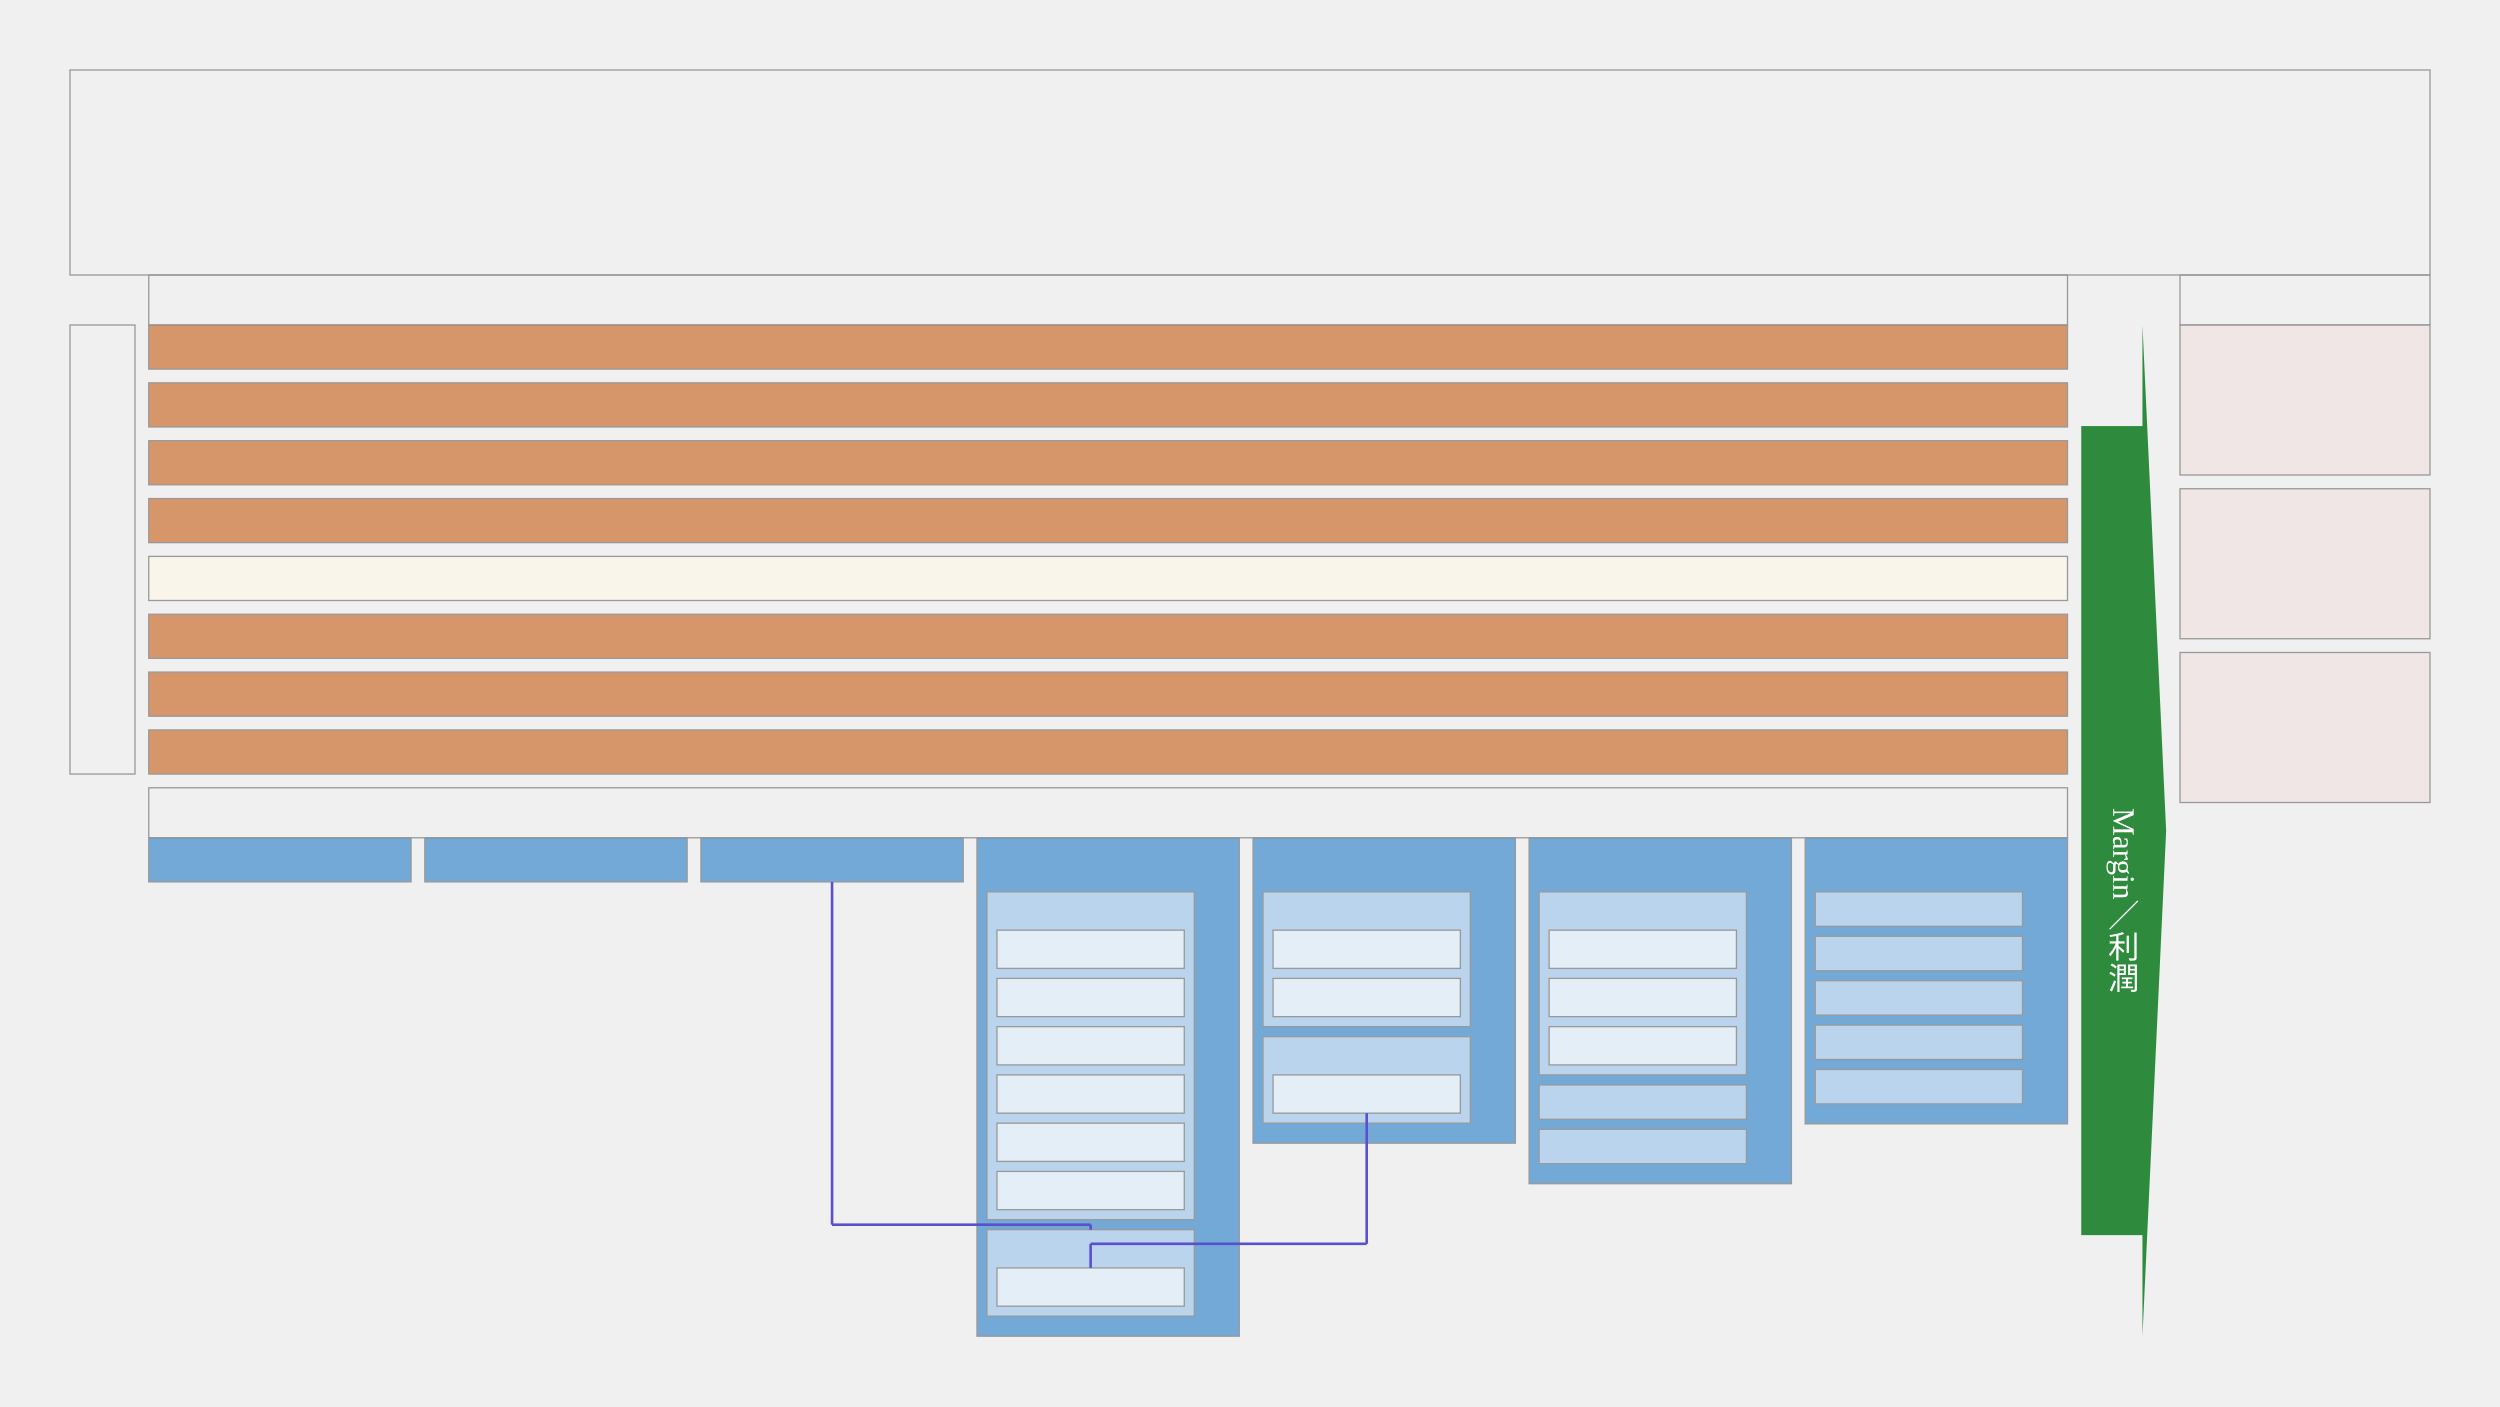
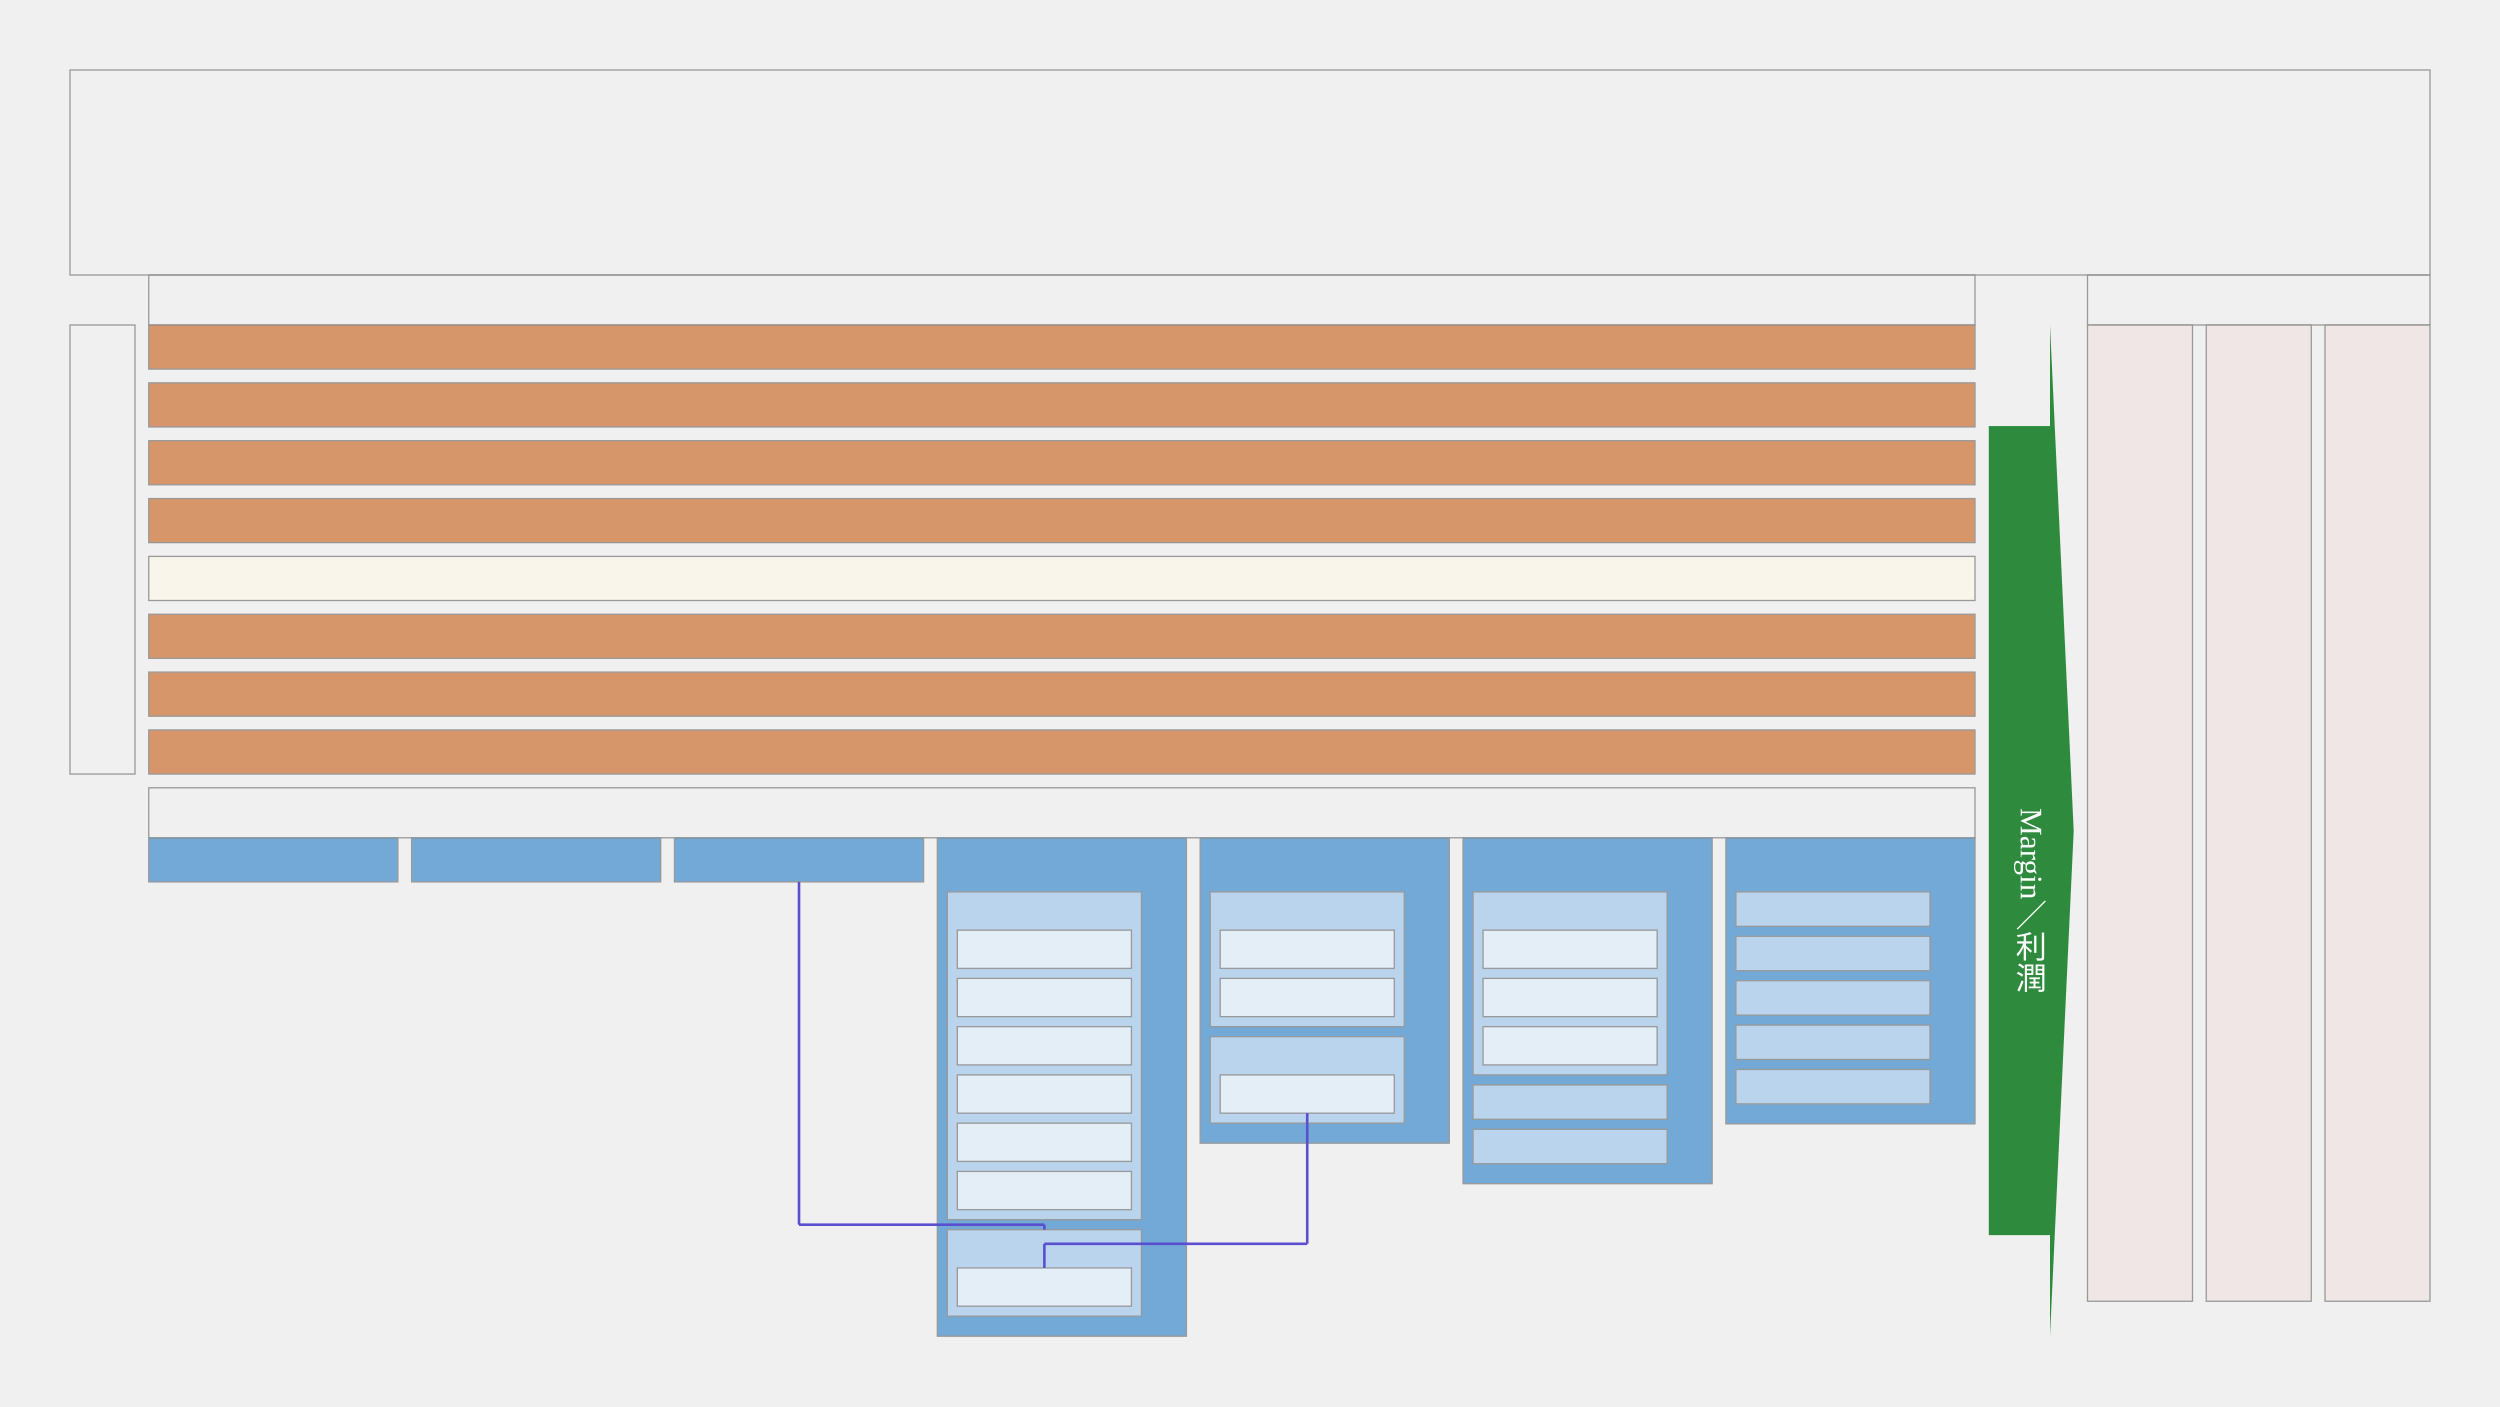
<svg xmlns="http://www.w3.org/2000/svg" width="960" height="540" style="background:#fff;border:1px solid #ccc">
  <rect x="26.88" y="26.88" width="906.24" height="78.72" fill="none" fill-opacity=".6" stroke="#999" stroke-width=".5" />
-   <rect x="57.12" y="105.6" width="736.8" height="19.2" fill="none" fill-opacity=".6" stroke="#999" stroke-width=".5" />
-   <rect x="57.12" y="124.8" width="736.8" height="16.934" fill="#C55A11" fill-opacity=".6" stroke="#999" stroke-width=".5" />
-   <rect x="57.12" y="147.014" width="736.8" height="16.934" fill="#C55A11" fill-opacity=".6" stroke="#999" stroke-width=".5" />
-   <rect x="57.12" y="169.228" width="736.8" height="16.934" fill="#C55A11" fill-opacity=".6" stroke="#999" stroke-width=".5" />
-   <rect x="57.12" y="191.442" width="736.8" height="16.934" fill="#C55A11" fill-opacity=".6" stroke="#999" stroke-width=".5" />
-   <rect x="57.12" y="213.656" width="736.8" height="16.934" fill="#FFF8E8" fill-opacity=".6" stroke="#999" stroke-width=".5" />
-   <rect x="57.12" y="235.87" width="736.8" height="16.934" fill="#C55A11" fill-opacity=".6" stroke="#999" stroke-width=".5" />
-   <rect x="57.12" y="258.084" width="736.8" height="16.934" fill="#C55A11" fill-opacity=".6" stroke="#999" stroke-width=".5" />
-   <rect x="57.12" y="280.298" width="736.8" height="16.934" fill="#C55A11" fill-opacity=".6" stroke="#999" stroke-width=".5" />
+   <rect x="57.12" y="105.6" width="701.28" height="19.2" fill="none" fill-opacity=".6" stroke="#999" stroke-width=".5" />
+   <rect x="57.12" y="124.8" width="701.28" height="16.934" fill="#C55A11" fill-opacity=".6" stroke="#999" stroke-width=".5" />
+   <rect x="57.12" y="147.014" width="701.28" height="16.934" fill="#C55A11" fill-opacity=".6" stroke="#999" stroke-width=".5" />
+   <rect x="57.12" y="169.228" width="701.28" height="16.934" fill="#C55A11" fill-opacity=".6" stroke="#999" stroke-width=".5" />
+   <rect x="57.12" y="191.442" width="701.28" height="16.934" fill="#C55A11" fill-opacity=".6" stroke="#999" stroke-width=".5" />
+   <rect x="57.12" y="213.656" width="701.28" height="16.934" fill="#FFF8E8" fill-opacity=".6" stroke="#999" stroke-width=".5" />
+   <rect x="57.12" y="235.87" width="701.28" height="16.934" fill="#C55A11" fill-opacity=".6" stroke="#999" stroke-width=".5" />
+   <rect x="57.12" y="258.084" width="701.28" height="16.934" fill="#C55A11" fill-opacity=".6" stroke="#999" stroke-width=".5" />
+   <rect x="57.12" y="280.298" width="701.28" height="16.934" fill="#C55A11" fill-opacity=".6" stroke="#999" stroke-width=".5" />
  <rect x="26.88" y="124.8" width="24.96" height="172.432" fill="none" fill-opacity=".6" stroke="#999" stroke-width=".5" />
-   <rect x="57.12" y="302.512" width="736.8" height="19.2" fill="none" fill-opacity=".6" stroke="#999" stroke-width=".5" />
-   <rect x="57.12" y="321.712" width="100.731" height="16.934" fill="#1F7AC4" fill-opacity=".6" stroke="#999" stroke-width=".5" />
-   <rect x="163.131" y="321.712" width="100.731" height="16.934" fill="#1F7AC4" fill-opacity=".6" stroke="#999" stroke-width=".5" />
-   <rect x="269.143" y="321.712" width="100.731" height="16.934" fill="#1F7AC4" fill-opacity=".6" stroke="#999" stroke-width=".5" />
-   <rect x="375.154" y="321.712" width="100.731" height="191.382" fill="#1F7AC4" fill-opacity=".6" stroke="#999" stroke-width=".5" />
-   <rect x="378.994" y="342.486" width="79.611" height="125.868" fill="#E8F0FA" fill-opacity=".6" stroke="#999" stroke-width=".5" />
-   <rect x="382.834" y="357.175" width="71.931" height="14.69" fill="#FFFFFF" fill-opacity=".6" stroke="#999" stroke-width=".5" />
-   <rect x="382.834" y="375.705" width="71.931" height="14.69" fill="#FFFFFF" fill-opacity=".6" stroke="#999" stroke-width=".5" />
-   <rect x="382.834" y="394.235" width="71.931" height="14.69" fill="#FFFFFF" fill-opacity=".6" stroke="#999" stroke-width=".5" />
-   <rect x="382.834" y="412.765" width="71.931" height="14.69" fill="#FFFFFF" fill-opacity=".6" stroke="#999" stroke-width=".5" />
-   <rect x="382.834" y="431.294" width="71.931" height="14.69" fill="#FFFFFF" fill-opacity=".6" stroke="#999" stroke-width=".5" />
-   <rect x="382.834" y="449.824" width="71.931" height="14.69" fill="#FFFFFF" fill-opacity=".6" stroke="#999" stroke-width=".5" />
-   <rect x="378.994" y="472.194" width="79.611" height="33.22" fill="#E8F0FA" fill-opacity=".6" stroke="#999" stroke-width=".5" />
-   <rect x="382.834" y="486.884" width="71.931" height="14.69" fill="#FFFFFF" fill-opacity=".6" stroke="#999" stroke-width=".5" />
-   <rect x="481.165" y="321.712" width="100.731" height="117.263" fill="#1F7AC4" fill-opacity=".6" stroke="#999" stroke-width=".5" />
-   <rect x="485.005" y="342.486" width="79.611" height="51.749" fill="#E8F0FA" fill-opacity=".6" stroke="#999" stroke-width=".5" />
-   <rect x="488.845" y="357.175" width="71.931" height="14.69" fill="#FFFFFF" fill-opacity=".6" stroke="#999" stroke-width=".5" />
-   <rect x="488.845" y="375.705" width="71.931" height="14.69" fill="#FFFFFF" fill-opacity=".6" stroke="#999" stroke-width=".5" />
-   <rect x="485.005" y="398.075" width="79.611" height="33.22" fill="#E8F0FA" fill-opacity=".6" stroke="#999" stroke-width=".5" />
-   <rect x="488.845" y="412.765" width="71.931" height="14.69" fill="#FFFFFF" fill-opacity=".6" stroke="#999" stroke-width=".5" />
-   <rect x="587.177" y="321.712" width="100.731" height="132.83" fill="#1F7AC4" fill-opacity=".6" stroke="#999" stroke-width=".5" />
-   <rect x="591.017" y="342.486" width="79.611" height="70.279" fill="#E8F0FA" fill-opacity=".6" stroke="#999" stroke-width=".5" />
-   <rect x="594.857" y="357.175" width="71.931" height="14.69" fill="#FFFFFF" fill-opacity=".6" stroke="#999" stroke-width=".5" />
-   <rect x="594.857" y="375.705" width="71.931" height="14.69" fill="#FFFFFF" fill-opacity=".6" stroke="#999" stroke-width=".5" />
-   <rect x="594.857" y="394.235" width="71.931" height="14.69" fill="#FFFFFF" fill-opacity=".6" stroke="#999" stroke-width=".5" />
-   <rect x="591.017" y="416.605" width="79.611" height="13.209" fill="#E8F0FA" fill-opacity=".6" stroke="#999" stroke-width=".5" />
-   <rect x="591.017" y="433.653" width="79.611" height="13.209" fill="#E8F0FA" fill-opacity=".6" stroke="#999" stroke-width=".5" />
-   <rect x="693.188" y="321.712" width="100.731" height="109.856" fill="#1F7AC4" fill-opacity=".6" stroke="#999" stroke-width=".5" />
-   <rect x="697.028" y="342.486" width="79.611" height="13.209" fill="#E8F0FA" fill-opacity=".6" stroke="#999" stroke-width=".5" />
-   <rect x="697.028" y="359.534" width="79.611" height="13.209" fill="#E8F0FA" fill-opacity=".6" stroke="#999" stroke-width=".5" />
-   <rect x="697.028" y="376.583" width="79.611" height="13.209" fill="#E8F0FA" fill-opacity=".6" stroke="#999" stroke-width=".5" />
-   <rect x="697.028" y="393.631" width="79.611" height="13.209" fill="#E8F0FA" fill-opacity=".6" stroke="#999" stroke-width=".5" />
-   <rect x="697.028" y="410.68" width="79.611" height="13.209" fill="#E8F0FA" fill-opacity=".6" stroke="#999" stroke-width=".5" />
-   <polygon points="799.2,163.6 822.7,163.6 822.7,124.8 831.8,319.0 822.7,513.1 822.7,474.3 799.2,474.3" fill="#2E8B3D" />
-   <text x="815.52" y="318.96" font-size="12" fill="#fff" text-anchor="middle" style="writing-mode:vertical-rl">Margin／利潤</text>
-   <rect x="837.12" y="105.6" width="96" height="19.2" fill="none" fill-opacity=".6" stroke="#999" stroke-width=".5" />
-   <rect x="837.12" y="124.8" width="96" height="57.6" fill="#F2E0E0" fill-opacity=".6" stroke="#999" stroke-width=".5" />
-   <rect x="837.12" y="187.68" width="96" height="57.6" fill="#F2E0E0" fill-opacity=".6" stroke="#999" stroke-width=".5" />
-   <rect x="837.12" y="250.56" width="96" height="57.6" fill="#F2E0E0" fill-opacity=".6" stroke="#999" stroke-width=".5" />
-   <line x1="319.508" y1="338.646" x2="319.508" y2="470.28" stroke="#5A4FCF" />
-   <line x1="319.508" y1="470.28" x2="418.8" y2="470.28" stroke="#5A4FCF" />
-   <line x1="418.8" y1="470.28" x2="418.8" y2="472.194" stroke="#5A4FCF" />
-   <line x1="418.8" y1="486.884" x2="418.8" y2="477.619" stroke="#5A4FCF" />
-   <line x1="418.8" y1="477.619" x2="524.811" y2="477.619" stroke="#5A4FCF" />
-   <line x1="524.811" y1="477.619" x2="524.811" y2="427.454" stroke="#5A4FCF" />
+   <rect x="57.12" y="302.512" width="701.28" height="19.2" fill="none" fill-opacity=".6" stroke="#999" stroke-width=".5" />
+   <rect x="57.12" y="321.712" width="95.657" height="16.934" fill="#1F7AC4" fill-opacity=".6" stroke="#999" stroke-width=".5" />
+   <rect x="158.057" y="321.712" width="95.657" height="16.934" fill="#1F7AC4" fill-opacity=".6" stroke="#999" stroke-width=".5" />
+   <rect x="258.994" y="321.712" width="95.657" height="16.934" fill="#1F7AC4" fill-opacity=".6" stroke="#999" stroke-width=".5" />
+   <rect x="359.931" y="321.712" width="95.657" height="191.382" fill="#1F7AC4" fill-opacity=".6" stroke="#999" stroke-width=".5" />
+   <rect x="363.771" y="342.486" width="74.537" height="125.868" fill="#E8F0FA" fill-opacity=".6" stroke="#999" stroke-width=".5" />
+   <rect x="367.611" y="357.175" width="66.857" height="14.69" fill="#FFFFFF" fill-opacity=".6" stroke="#999" stroke-width=".5" />
+   <rect x="367.611" y="375.705" width="66.857" height="14.69" fill="#FFFFFF" fill-opacity=".6" stroke="#999" stroke-width=".5" />
+   <rect x="367.611" y="394.235" width="66.857" height="14.69" fill="#FFFFFF" fill-opacity=".6" stroke="#999" stroke-width=".5" />
+   <rect x="367.611" y="412.765" width="66.857" height="14.69" fill="#FFFFFF" fill-opacity=".6" stroke="#999" stroke-width=".5" />
+   <rect x="367.611" y="431.294" width="66.857" height="14.69" fill="#FFFFFF" fill-opacity=".6" stroke="#999" stroke-width=".5" />
+   <rect x="367.611" y="449.824" width="66.857" height="14.69" fill="#FFFFFF" fill-opacity=".6" stroke="#999" stroke-width=".5" />
+   <rect x="363.771" y="472.194" width="74.537" height="33.22" fill="#E8F0FA" fill-opacity=".6" stroke="#999" stroke-width=".5" />
+   <rect x="367.611" y="486.884" width="66.857" height="14.69" fill="#FFFFFF" fill-opacity=".6" stroke="#999" stroke-width=".5" />
+   <rect x="460.868" y="321.712" width="95.657" height="117.263" fill="#1F7AC4" fill-opacity=".6" stroke="#999" stroke-width=".5" />
+   <rect x="464.708" y="342.486" width="74.537" height="51.749" fill="#E8F0FA" fill-opacity=".6" stroke="#999" stroke-width=".5" />
+   <rect x="468.548" y="357.175" width="66.857" height="14.69" fill="#FFFFFF" fill-opacity=".6" stroke="#999" stroke-width=".5" />
+   <rect x="468.548" y="375.705" width="66.857" height="14.69" fill="#FFFFFF" fill-opacity=".6" stroke="#999" stroke-width=".5" />
+   <rect x="464.708" y="398.075" width="74.537" height="33.22" fill="#E8F0FA" fill-opacity=".6" stroke="#999" stroke-width=".5" />
+   <rect x="468.548" y="412.765" width="66.857" height="14.69" fill="#FFFFFF" fill-opacity=".6" stroke="#999" stroke-width=".5" />
+   <rect x="561.806" y="321.712" width="95.657" height="132.83" fill="#1F7AC4" fill-opacity=".6" stroke="#999" stroke-width=".5" />
+   <rect x="565.646" y="342.486" width="74.537" height="70.279" fill="#E8F0FA" fill-opacity=".6" stroke="#999" stroke-width=".5" />
+   <rect x="569.486" y="357.175" width="66.857" height="14.69" fill="#FFFFFF" fill-opacity=".6" stroke="#999" stroke-width=".5" />
+   <rect x="569.486" y="375.705" width="66.857" height="14.69" fill="#FFFFFF" fill-opacity=".6" stroke="#999" stroke-width=".5" />
+   <rect x="569.486" y="394.235" width="66.857" height="14.69" fill="#FFFFFF" fill-opacity=".6" stroke="#999" stroke-width=".5" />
+   <rect x="565.646" y="416.605" width="74.537" height="13.209" fill="#E8F0FA" fill-opacity=".6" stroke="#999" stroke-width=".5" />
+   <rect x="565.646" y="433.653" width="74.537" height="13.209" fill="#E8F0FA" fill-opacity=".6" stroke="#999" stroke-width=".5" />
+   <rect x="662.743" y="321.712" width="95.657" height="109.856" fill="#1F7AC4" fill-opacity=".6" stroke="#999" stroke-width=".5" />
+   <rect x="666.583" y="342.486" width="74.537" height="13.209" fill="#E8F0FA" fill-opacity=".6" stroke="#999" stroke-width=".5" />
+   <rect x="666.583" y="359.534" width="74.537" height="13.209" fill="#E8F0FA" fill-opacity=".6" stroke="#999" stroke-width=".5" />
+   <rect x="666.583" y="376.583" width="74.537" height="13.209" fill="#E8F0FA" fill-opacity=".6" stroke="#999" stroke-width=".5" />
+   <rect x="666.583" y="393.631" width="74.537" height="13.209" fill="#E8F0FA" fill-opacity=".6" stroke="#999" stroke-width=".5" />
+   <rect x="666.583" y="410.68" width="74.537" height="13.209" fill="#E8F0FA" fill-opacity=".6" stroke="#999" stroke-width=".5" />
+   <polygon points="763.7,163.6 787.2,163.6 787.2,124.8 796.3,319.0 787.2,513.1 787.2,474.3 763.7,474.3" fill="#2E8B3D" />
+   <text x="780" y="318.96" font-size="12" fill="#fff" text-anchor="middle" style="writing-mode:vertical-rl">Margin／利潤</text>
+   <rect x="801.6" y="105.6" width="131.52" height="19.2" fill="none" fill-opacity=".6" stroke="#999" stroke-width=".5" />
+   <rect x="801.6" y="124.8" width="40.32" height="374.88" fill="#F2E0E0" fill-opacity=".6" stroke="#999" stroke-width=".5" />
+   <rect x="847.2" y="124.8" width="40.32" height="374.88" fill="#F2E0E0" fill-opacity=".6" stroke="#999" stroke-width=".5" />
+   <rect x="892.8" y="124.8" width="40.32" height="374.88" fill="#F2E0E0" fill-opacity=".6" stroke="#999" stroke-width=".5" />
+   <line x1="306.823" y1="338.646" x2="306.823" y2="470.28" stroke="#5A4FCF" />
+   <line x1="306.823" y1="470.28" x2="401.04" y2="470.28" stroke="#5A4FCF" />
+   <line x1="401.04" y1="470.28" x2="401.04" y2="472.194" stroke="#5A4FCF" />
+   <line x1="401.04" y1="486.884" x2="401.04" y2="477.619" stroke="#5A4FCF" />
+   <line x1="401.04" y1="477.619" x2="501.977" y2="477.619" stroke="#5A4FCF" />
+   <line x1="501.977" y1="477.619" x2="501.977" y2="427.454" stroke="#5A4FCF" />
</svg>
